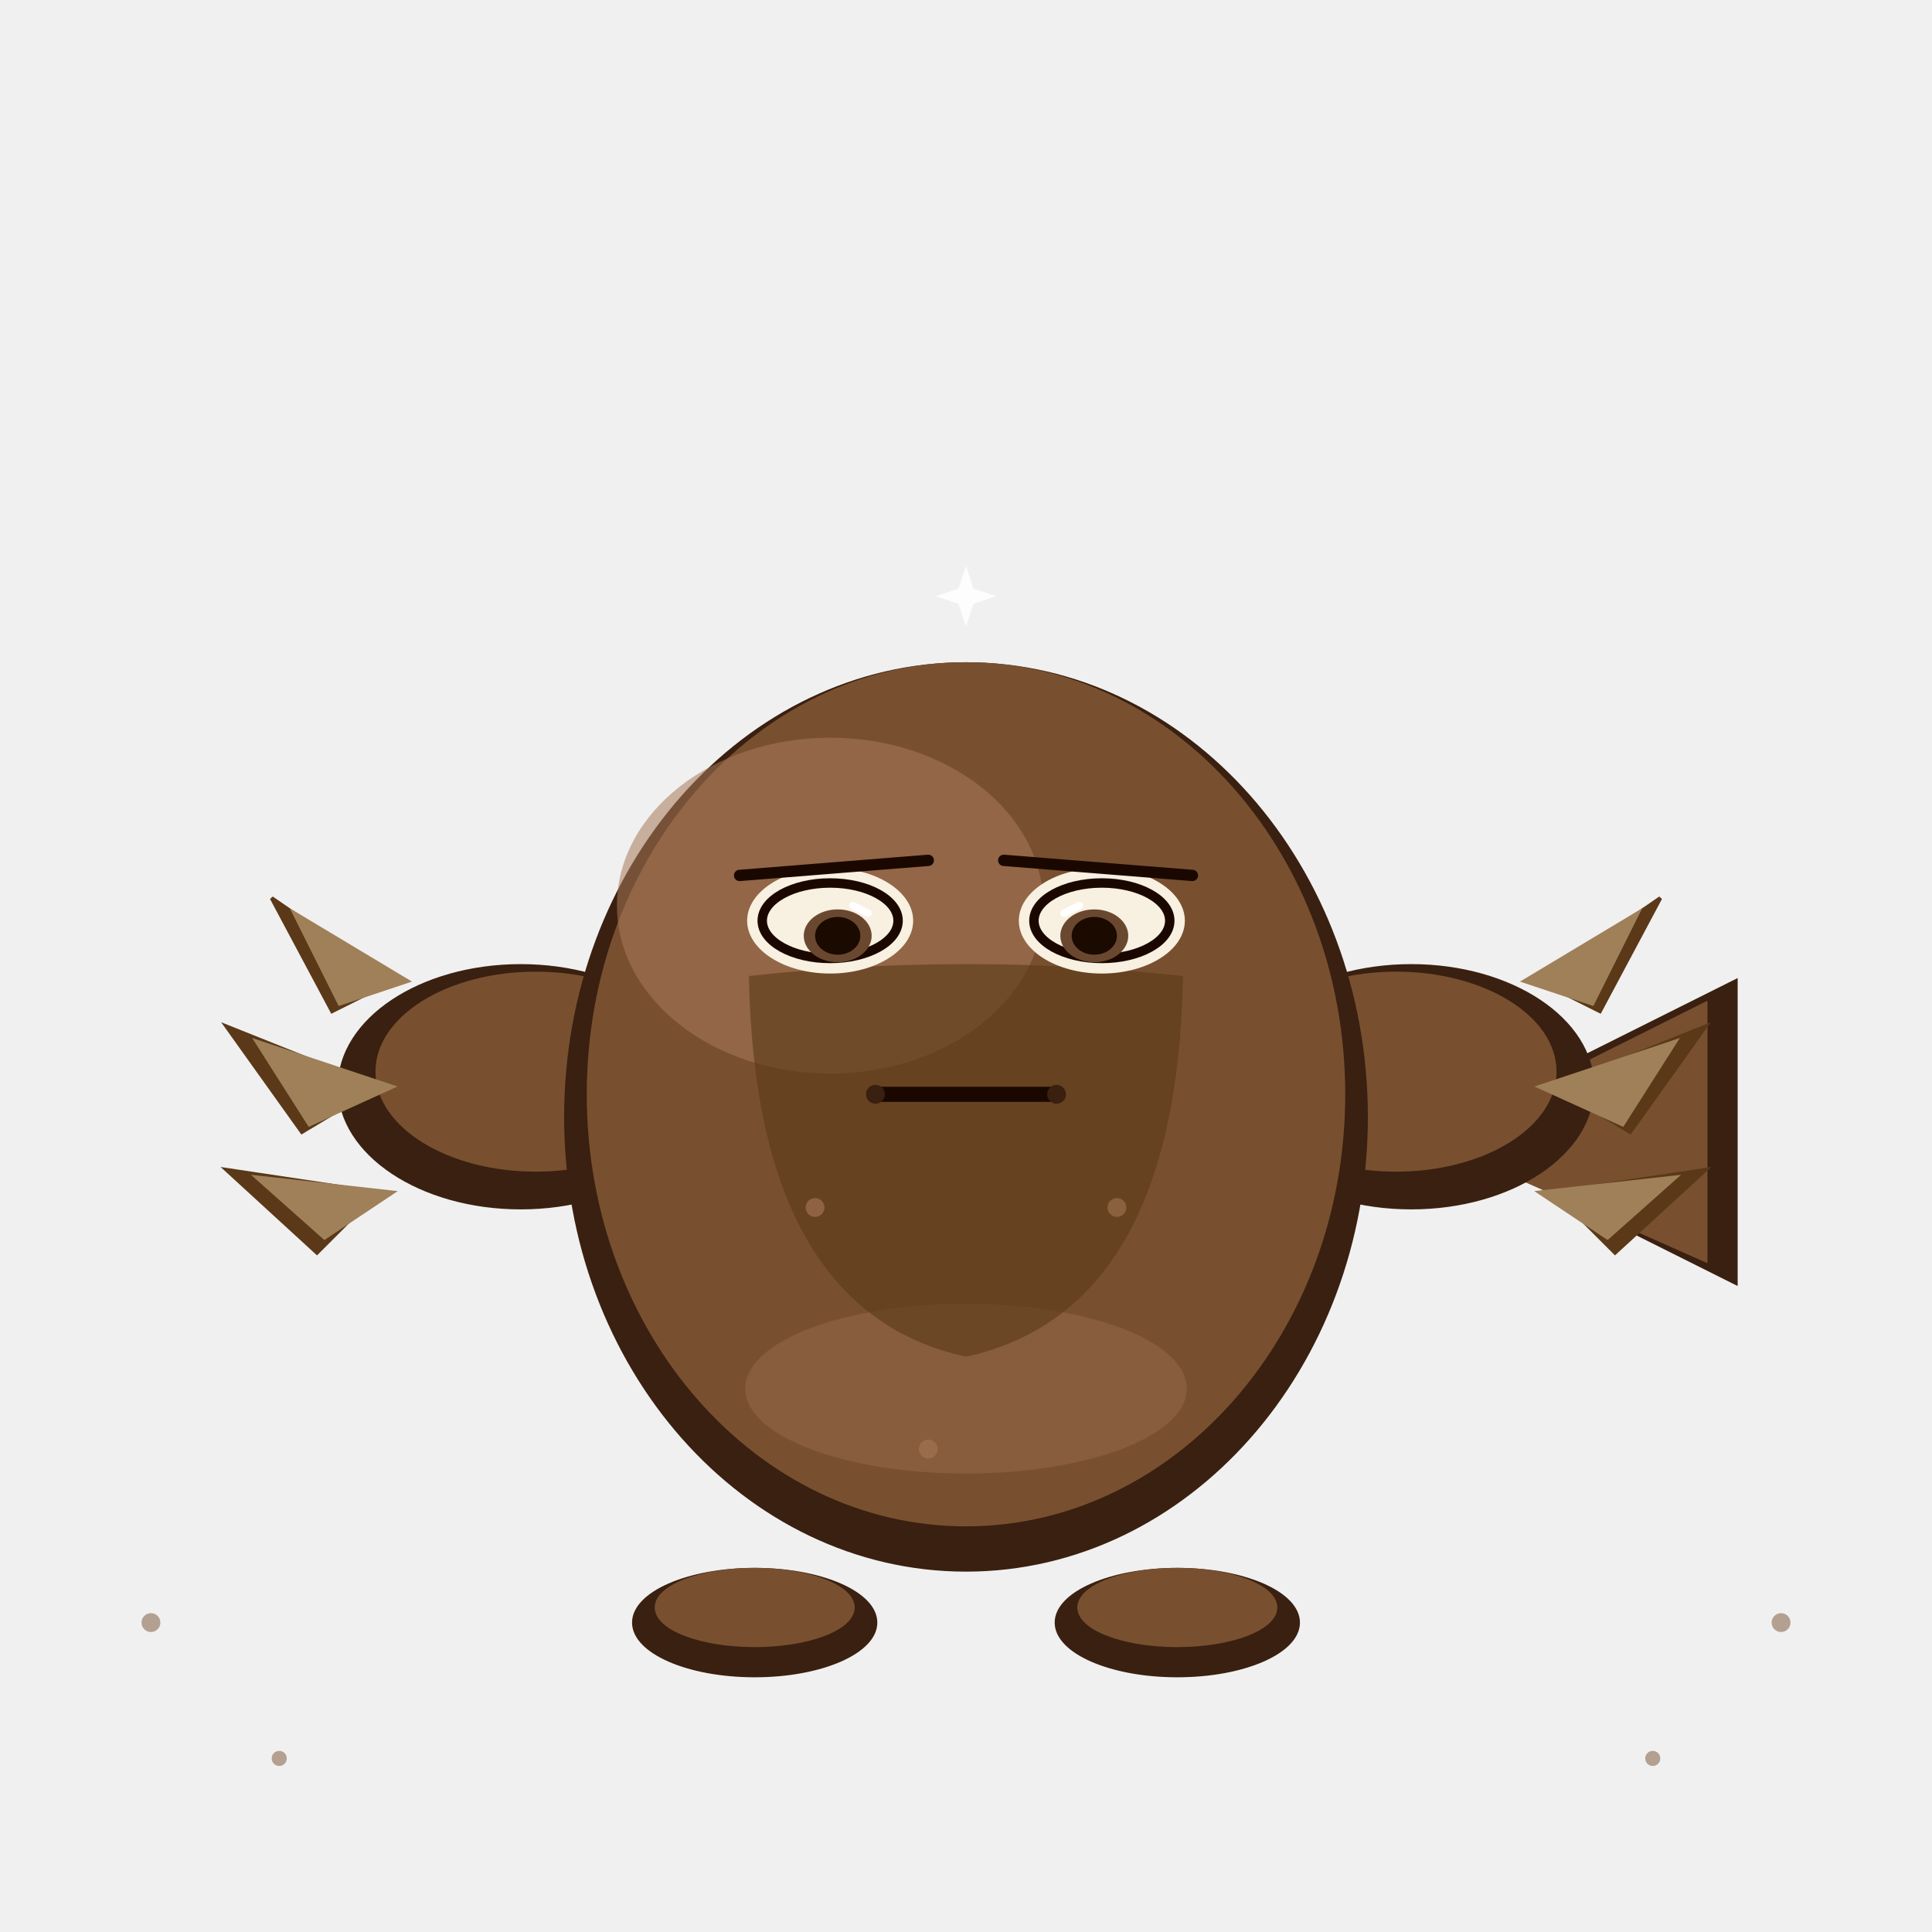
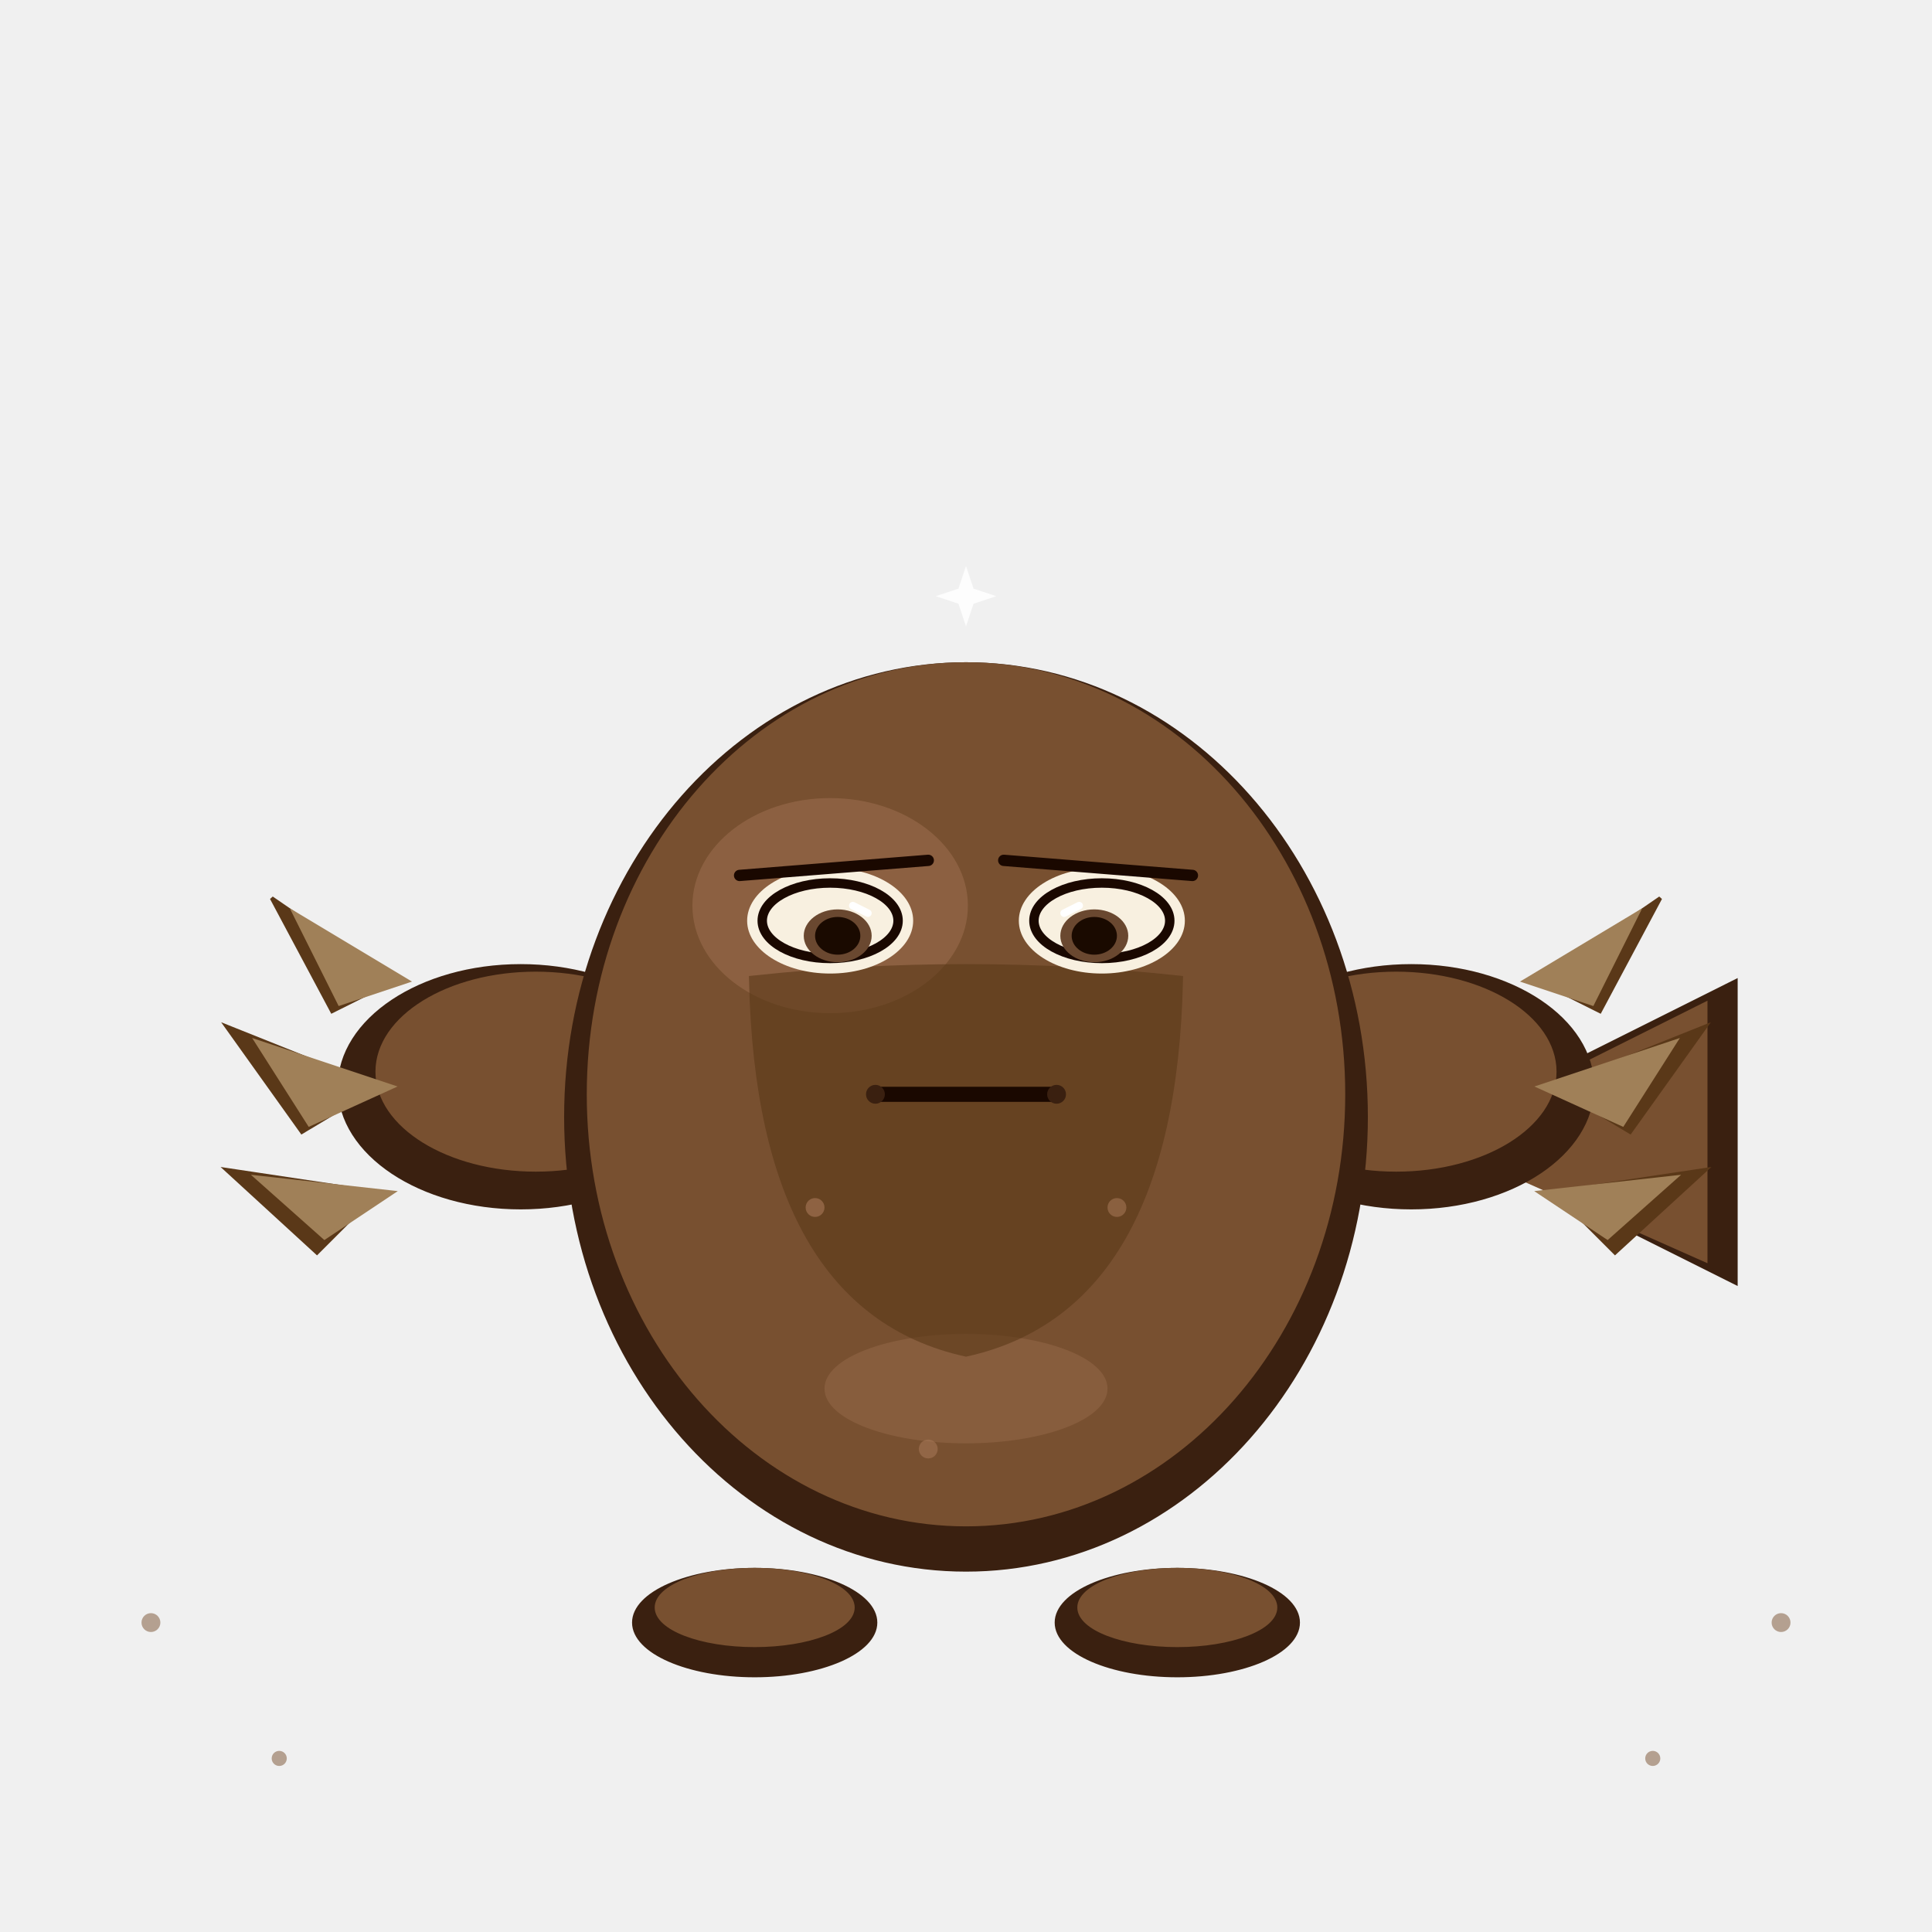
<svg xmlns="http://www.w3.org/2000/svg" viewBox="0 0 512 512" width="512" height="512">
  <style>
    .body-base       { fill: #785030; }
    .body-base       { stroke: #785030; }
    .body-shadow     { fill: #3a2010; }
    .body-shadow     { stroke: #3a2010; }
    .body-highlight  { fill: #a87858; }
    .body-highlight  { stroke: #a87858; }
    .body-stroke     { fill: #1a0800; }
    .body-stroke     { stroke: #1a0800; }
    .accent-base     { fill: #a08058; }
    .accent-base     { stroke: #a08058; }
    .accent-shadow   { fill: #5a3818; }
    .accent-shadow   { stroke: #5a3818; }
    .accent-highlight{ fill: #c8a880; }
    .accent-highlight{ stroke: #c8a880; }
    .eye-iris        { fill: #6a4830; }
    .eye-pupil       { fill: #1a0a00; }
    .eye-highlight   { fill: #ffffff; }
    .eye-sclera      { fill: #f8f0e0; }
    .mouth-interior  { fill: #2a1008; }
  </style>
  <path d="M380,300 L460,260 L460,340 Z" class="body-shadow" />
  <path d="M380,302 L452,266 L452,334 Z" class="body-base" />
  <ellipse cx="200" cy="430" rx="32" ry="14" class="body-shadow" />
  <ellipse cx="312" cy="430" rx="32" ry="14" class="body-shadow" />
  <ellipse cx="200" cy="426" rx="26" ry="10" class="body-base" />
  <ellipse cx="312" cy="426" rx="26" ry="10" class="body-base" />
  <ellipse cx="138" cy="288" rx="48" ry="32" class="body-shadow" />
  <ellipse cx="142" cy="284" rx="42" ry="26" class="body-base" />
  <path d="M100,288 L60,272 L80,300 Z" class="accent-shadow" />
  <path d="M104,288 L68,276 L82,298 Z" class="accent-base" />
  <path d="M100,316 L60,310 L84,332 Z" class="accent-shadow" />
  <path d="M104,316 L68,312 L86,328 Z" class="accent-base" />
  <path d="M104,260 L72,238 L88,268 Z" class="accent-shadow" />
  <path d="M108,260 L78,242 L90,266 Z" class="accent-base" />
  <ellipse cx="374" cy="288" rx="48" ry="32" class="body-shadow" />
  <ellipse cx="370" cy="284" rx="42" ry="26" class="body-base" />
  <path d="M412,288 L452,272 L432,300 Z" class="accent-shadow" />
  <path d="M408,288 L444,276 L430,298 Z" class="accent-base" />
  <path d="M412,316 L452,310 L428,332 Z" class="accent-shadow" />
  <path d="M408,316 L444,312 L426,328 Z" class="accent-base" />
  <path d="M408,260 L440,238 L424,268 Z" class="accent-shadow" />
  <path d="M404,260 L434,242 L422,266 Z" class="accent-base" />
  <ellipse cx="256" cy="296" rx="106" ry="120" class="body-shadow" />
  <ellipse cx="256" cy="290" rx="100" ry="114" class="body-base" />
-   <ellipse cx="220" cy="240" rx="56" ry="44" class="body-highlight" opacity="0.55" />
-   <ellipse cx="256" cy="368" rx="58" ry="22" class="body-highlight" opacity="0.32" />
+   <ellipse cx="220" cy="240" rx="36" ry="28" class="body-highlight" opacity="0.42" />
+   <ellipse cx="256" cy="368" rx="37" ry="14" class="body-highlight" opacity="0.32" />
  <path d="M200,260 Q256,254 312,260 Q310,346 256,358 Q202,346 200,260 Z" class="accent-shadow" fill="none" stroke-width="3" opacity="0.6" />
  <ellipse cx="220" cy="244" rx="22" ry="14" class="eye-sclera" stroke="none" />
  <ellipse cx="220" cy="244" rx="18" ry="10" fill="none" stroke="#1a0800" stroke-width="2.5" />
  <ellipse cx="222" cy="248" rx="9" ry="7" class="eye-iris" />
  <ellipse cx="222" cy="248" rx="6" ry="5" class="eye-pupil" />
  <path d="M226,240 L230,242" stroke="#ffffff" stroke-width="2" stroke-linecap="round" />
  <ellipse cx="292" cy="244" rx="22" ry="14" class="eye-sclera" stroke="none" />
  <ellipse cx="292" cy="244" rx="18" ry="10" fill="none" stroke="#1a0800" stroke-width="2.5" />
  <ellipse cx="290" cy="248" rx="9" ry="7" class="eye-iris" />
  <ellipse cx="290" cy="248" rx="6" ry="5" class="eye-pupil" />
  <path d="M286,240 L282,242" stroke="#ffffff" stroke-width="2" stroke-linecap="round" />
  <path d="M196,232 L246,228" class="body-stroke" fill="none" stroke-width="3" stroke-linecap="round" />
  <path d="M316,232 L266,228" class="body-stroke" fill="none" stroke-width="3" stroke-linecap="round" />
  <path d="M232,290 L280,290" class="body-stroke" fill="none" stroke-width="4" stroke-linecap="round" />
  <circle cx="232" cy="290" r="2" class="body-shadow" stroke="none" />
  <circle cx="280" cy="290" r="2" class="body-shadow" stroke="none" />
  <circle cx="216" cy="320" r="2" class="body-highlight" opacity="0.6" stroke="none" />
  <circle cx="296" cy="320" r="2" class="body-highlight" opacity="0.55" stroke="none" />
  <circle cx="246" cy="384" r="2" class="body-highlight" opacity="0.55" stroke="none" />
  <circle cx="40" cy="430" r="2" class="body-base" opacity="0.5" stroke="none" />
  <circle cx="74" cy="466" r="1.5" class="body-base" opacity="0.5" stroke="none" />
  <circle cx="472" cy="430" r="2" class="body-base" opacity="0.5" stroke="none" />
  <circle cx="438" cy="466" r="1.5" class="body-base" opacity="0.5" stroke="none" />
  <path d="M256,150 L258,156 L264,158 L258,160 L256,166 L254,160 L248,158 L254,156 Z" fill="#ffffff" opacity="0.85" />
</svg>
